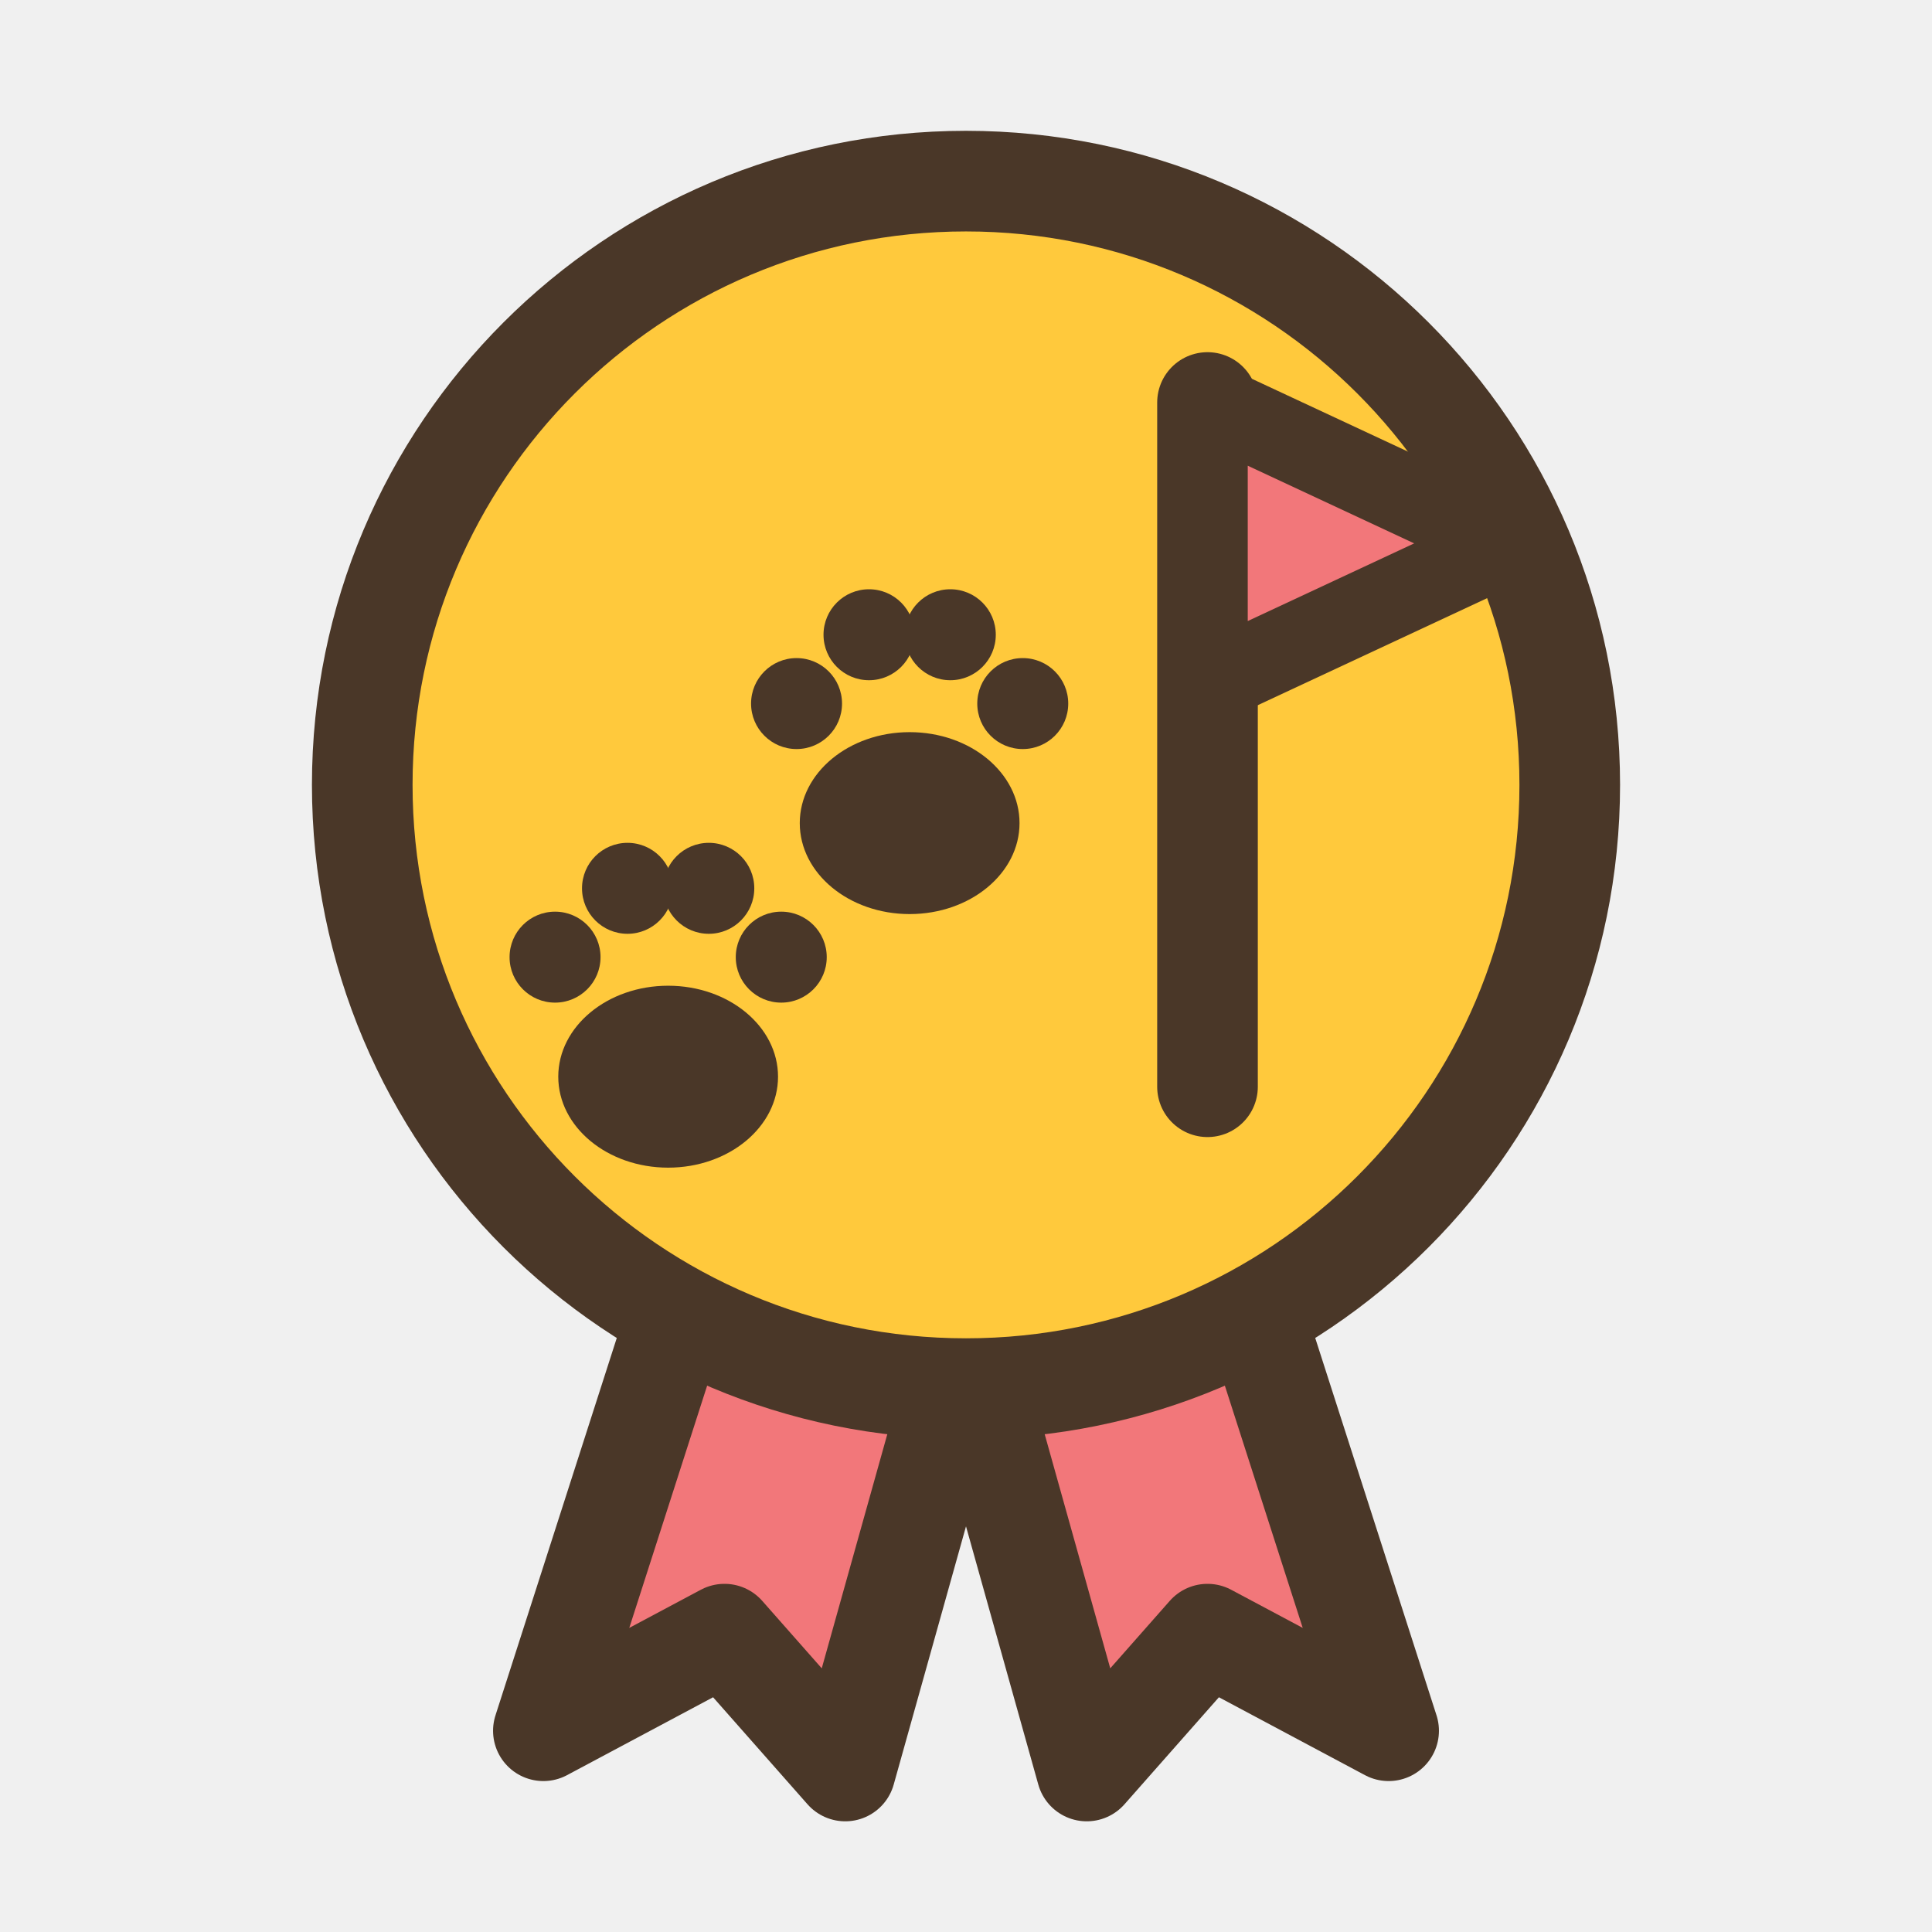
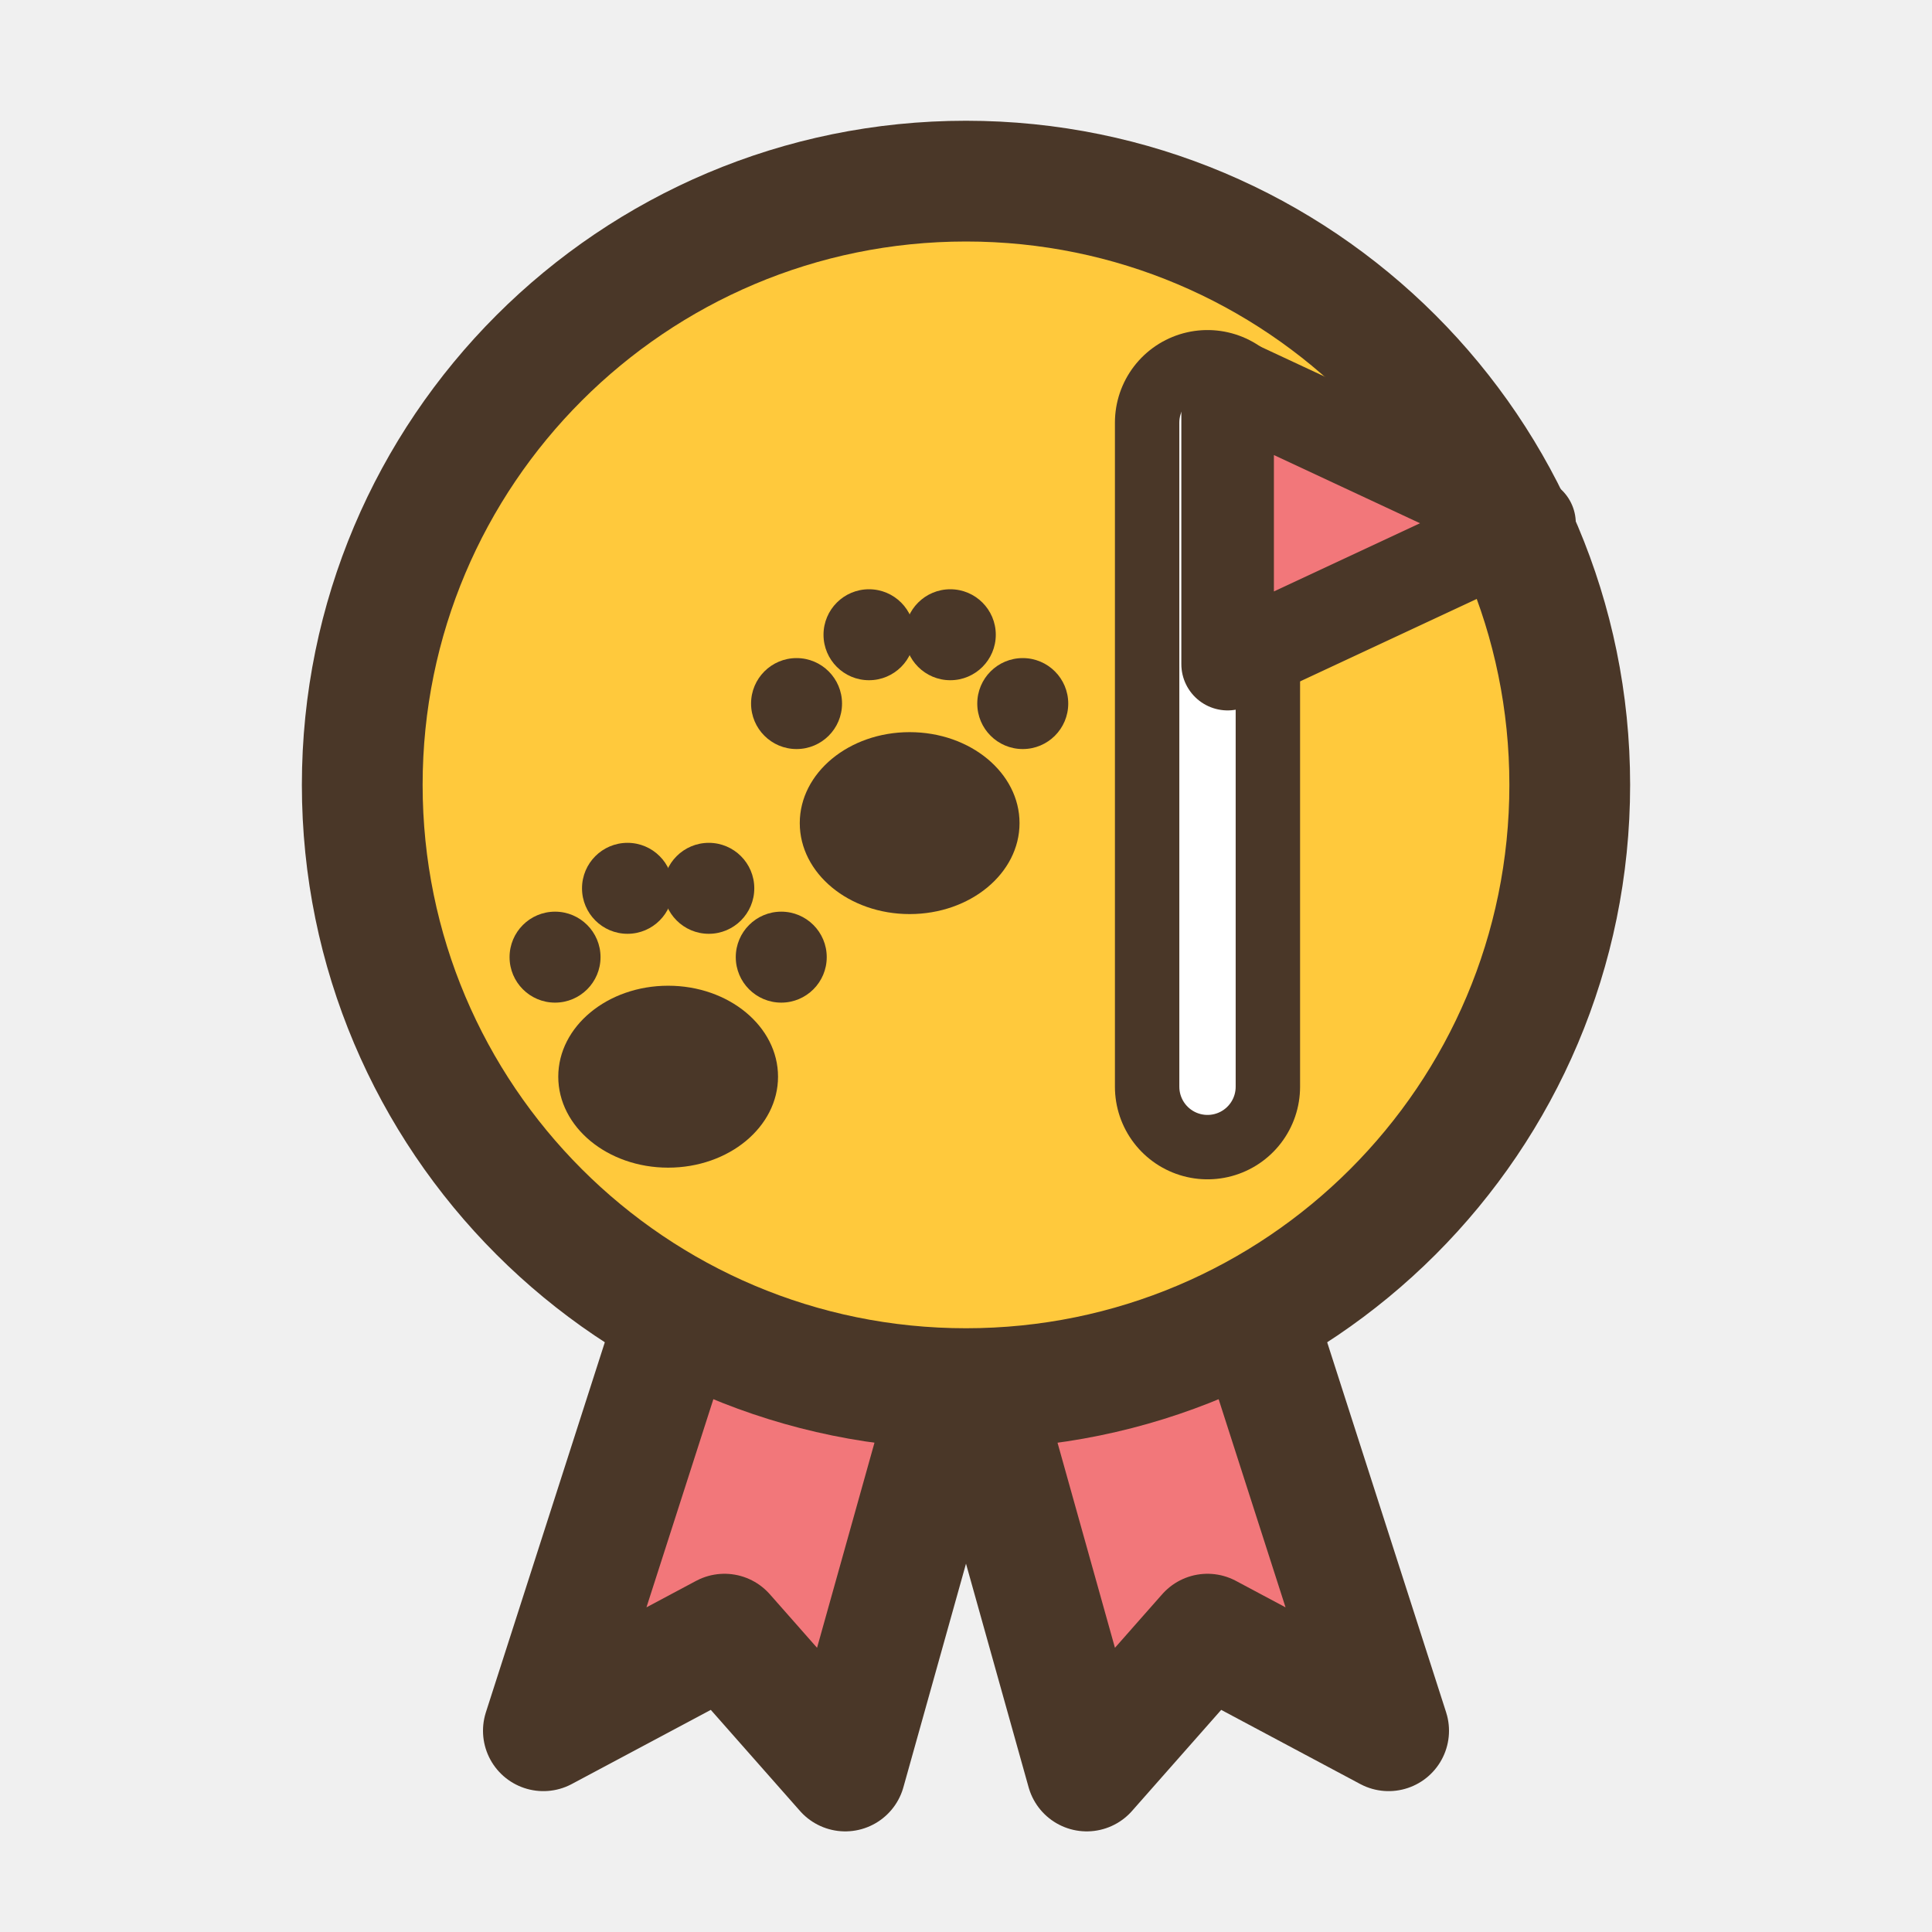
<svg xmlns="http://www.w3.org/2000/svg" viewBox="0 0 48 48">
-   <path d="M18 29 L13.5 43 L18 40.6 L21 44 L24.5 31.5 Z" fill="#F2777A" stroke="#4A3728" stroke-width="2.5" stroke-linecap="round" stroke-linejoin="round" />
-   <path d="M30 29 L34.5 43 L30 40.6 L27 44 L23.5 31.5 Z" fill="#F2777A" stroke="#4A3728" stroke-width="2.5" stroke-linecap="round" stroke-linejoin="round" />
-   <circle cx="24" cy="19.5" r="15" fill="#FFC93C" stroke="#4A3728" stroke-width="2.5" stroke-linecap="round" stroke-linejoin="round" />
+   <path d="M18 29 L13.5 43 L18 40.6 L21 44 L24.5 31.5 Z" fill="#F2777A" stroke="#4A3728" stroke-width="3" stroke-linecap="round" stroke-linejoin="round" />
+   <path d="M30 29 L34.5 43 L30 40.6 L27 44 L23.5 31.5 Z" fill="#F2777A" stroke="#4A3728" stroke-width="3" stroke-linecap="round" stroke-linejoin="round" />
+   <circle cx="24" cy="19.5" r="15" fill="#FFC93C" stroke="#4A3728" stroke-width="3" stroke-linecap="round" stroke-linejoin="round" />
  <ellipse cx="16.6" cy="26.75" rx="2.73" ry="2.26" fill="#4A3728" stroke="none" />
  <circle cx="13.79" cy="23.78" r="1.13" fill="#4A3728" stroke="none" />
  <circle cx="15.59" cy="22.07" r="1.13" fill="#4A3728" stroke="none" />
  <circle cx="17.61" cy="22.07" r="1.13" fill="#4A3728" stroke="none" />
  <circle cx="19.41" cy="23.78" r="1.13" fill="#4A3728" stroke="none" />
  <ellipse cx="22.6" cy="20.45" rx="2.73" ry="2.26" fill="#4A3728" stroke="none" />
  <circle cx="19.79" cy="17.48" r="1.13" fill="#4A3728" stroke="none" />
  <circle cx="21.59" cy="15.77" r="1.13" fill="#4A3728" stroke="none" />
  <circle cx="23.61" cy="15.77" r="1.13" fill="#4A3728" stroke="none" />
  <circle cx="25.41" cy="17.48" r="1.13" fill="#4A3728" stroke="none" />
-   <line x1="30" y1="10" x2="30" y2="27" stroke="#4A3728" stroke-width="2.5" stroke-linecap="round" stroke-linejoin="round" />
-   <path d="M30 10 L37.5 13.5 L30 17 Z" fill="#F2777A" stroke="#4A3728" stroke-width="2" stroke-linecap="round" stroke-linejoin="round" />
+   <path d="M30 10.5 V27" fill="none" stroke="#4A3728" stroke-width="4.6" stroke-linecap="round" stroke-linejoin="round" />
+   <path d="M30 10.5 V27" fill="none" stroke="#FFFFFF" stroke-width="1.4" stroke-linecap="round" stroke-linejoin="round" />
+   <path d="M30.5 9.5 L38 13 L30.5 16.5 Z" fill="#F2777A" stroke="#4A3728" stroke-width="2.3" stroke-linecap="round" stroke-linejoin="round" />
</svg>
